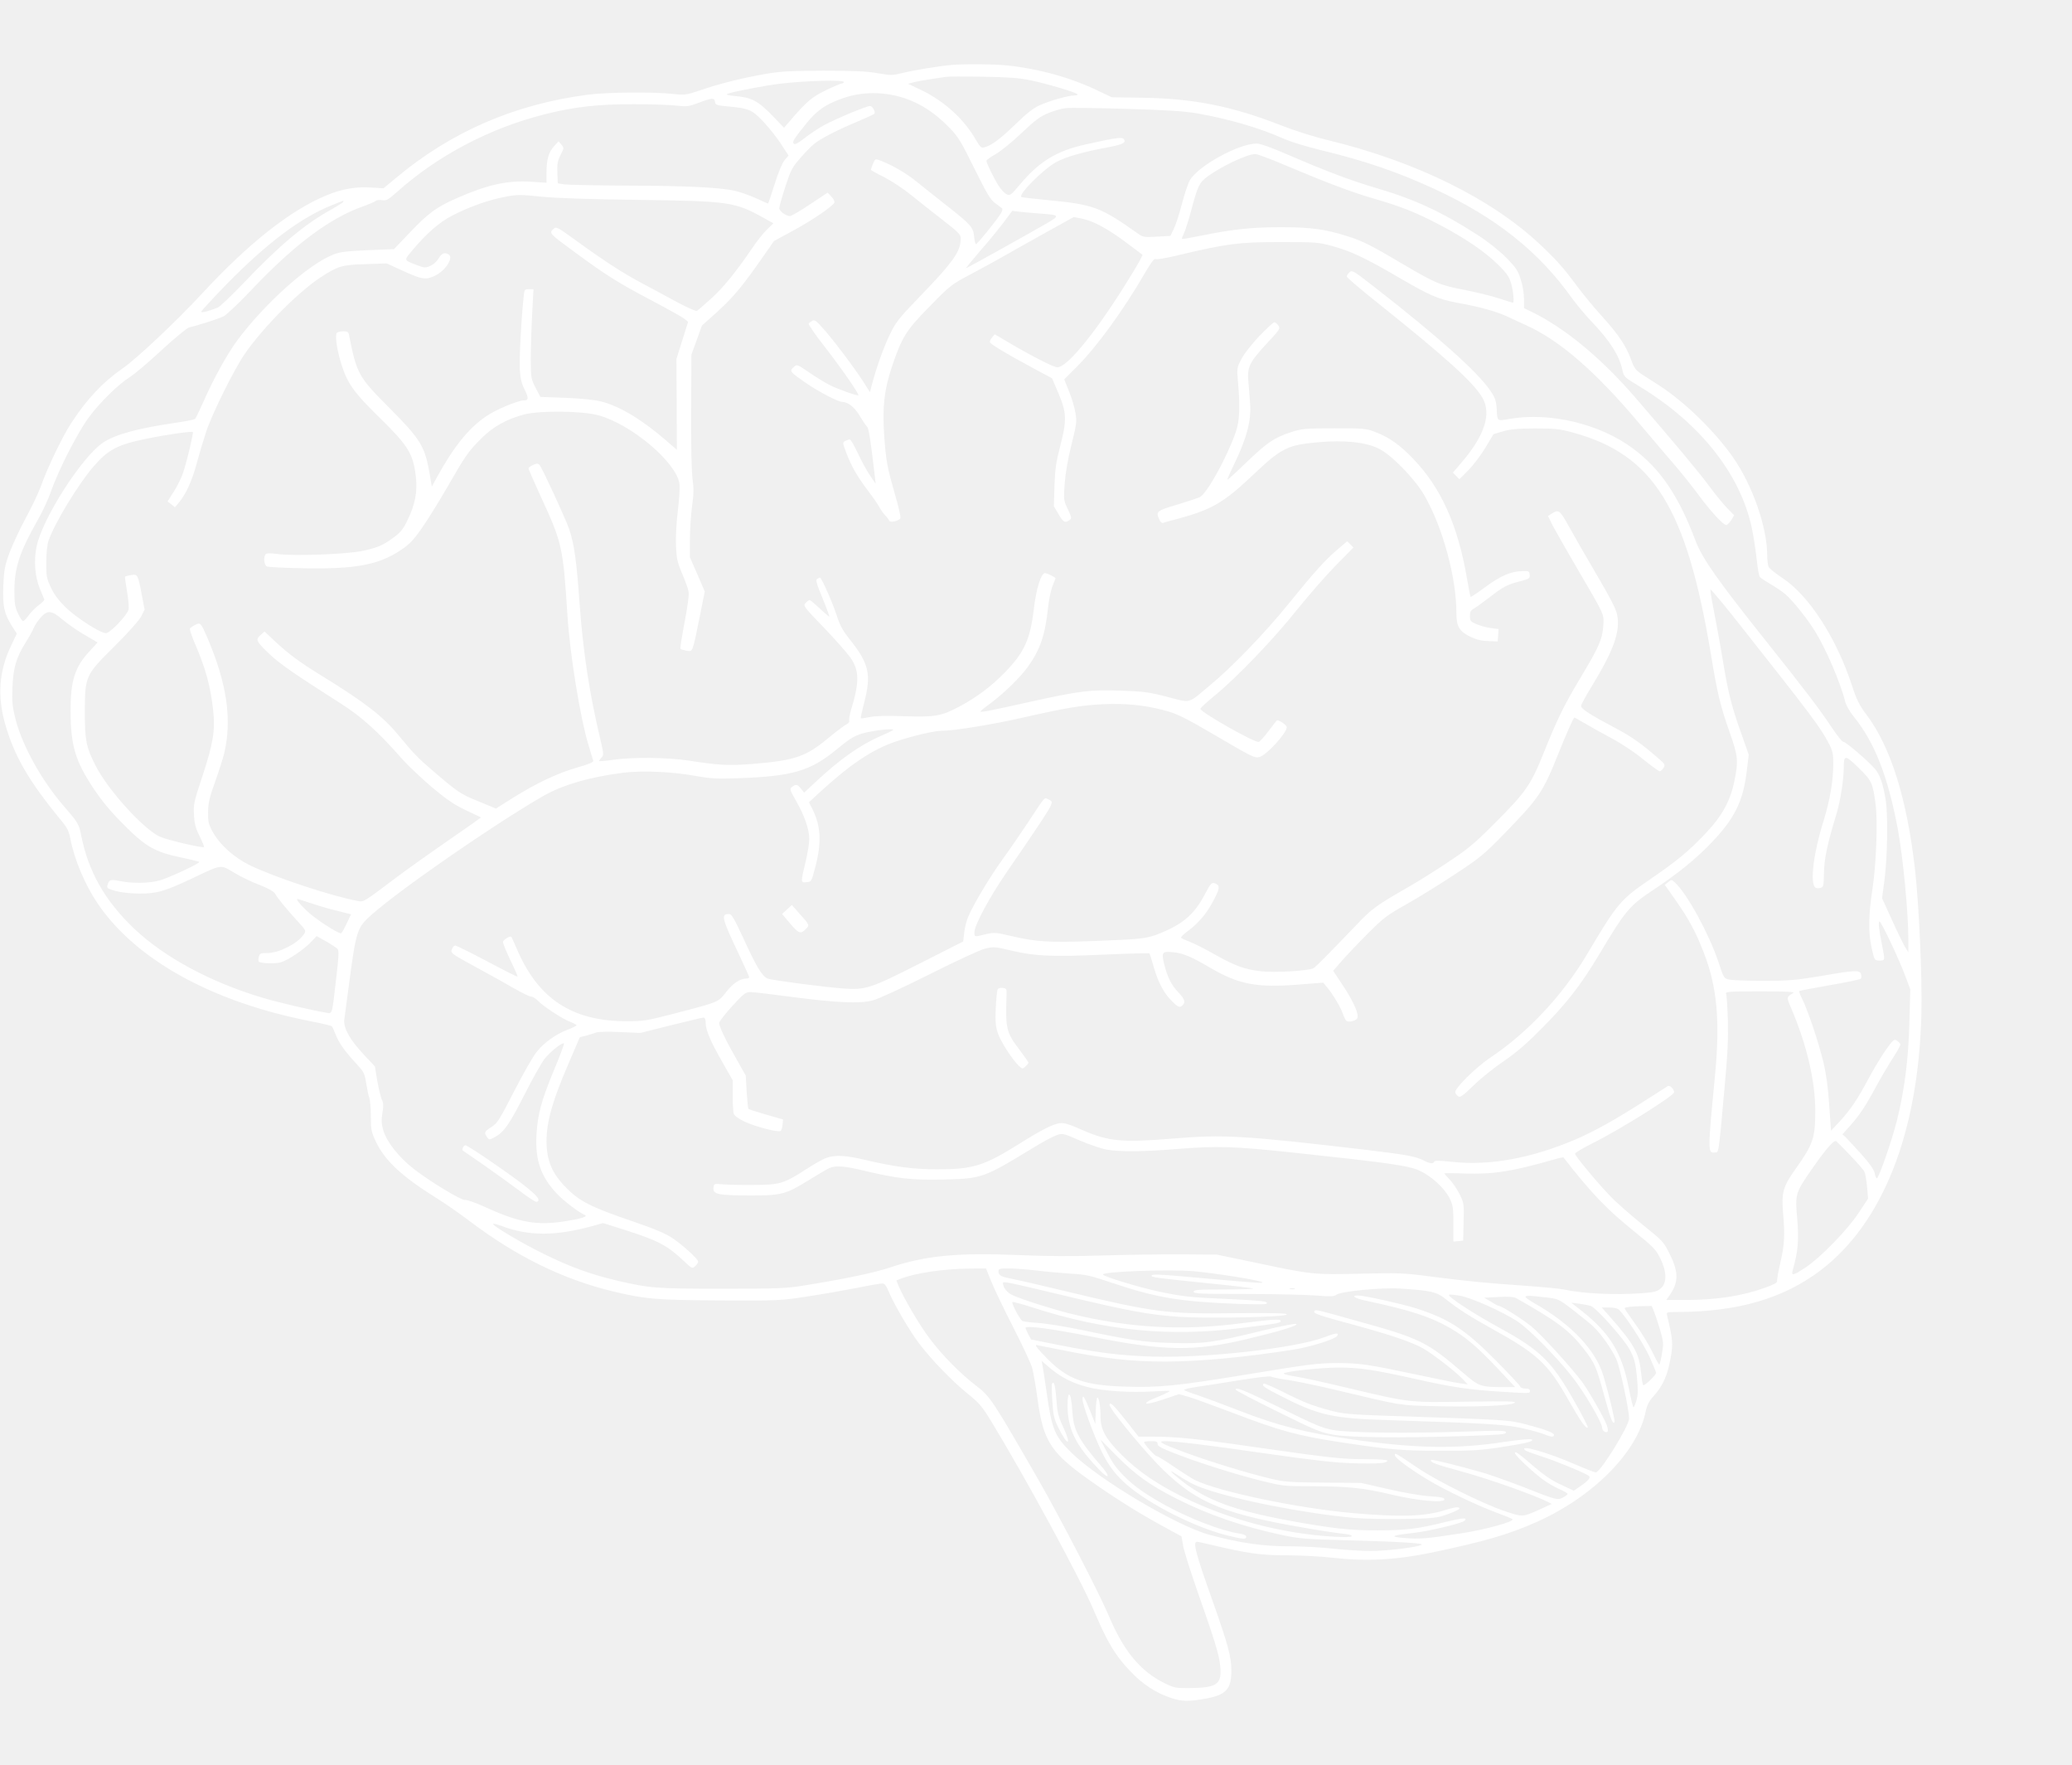
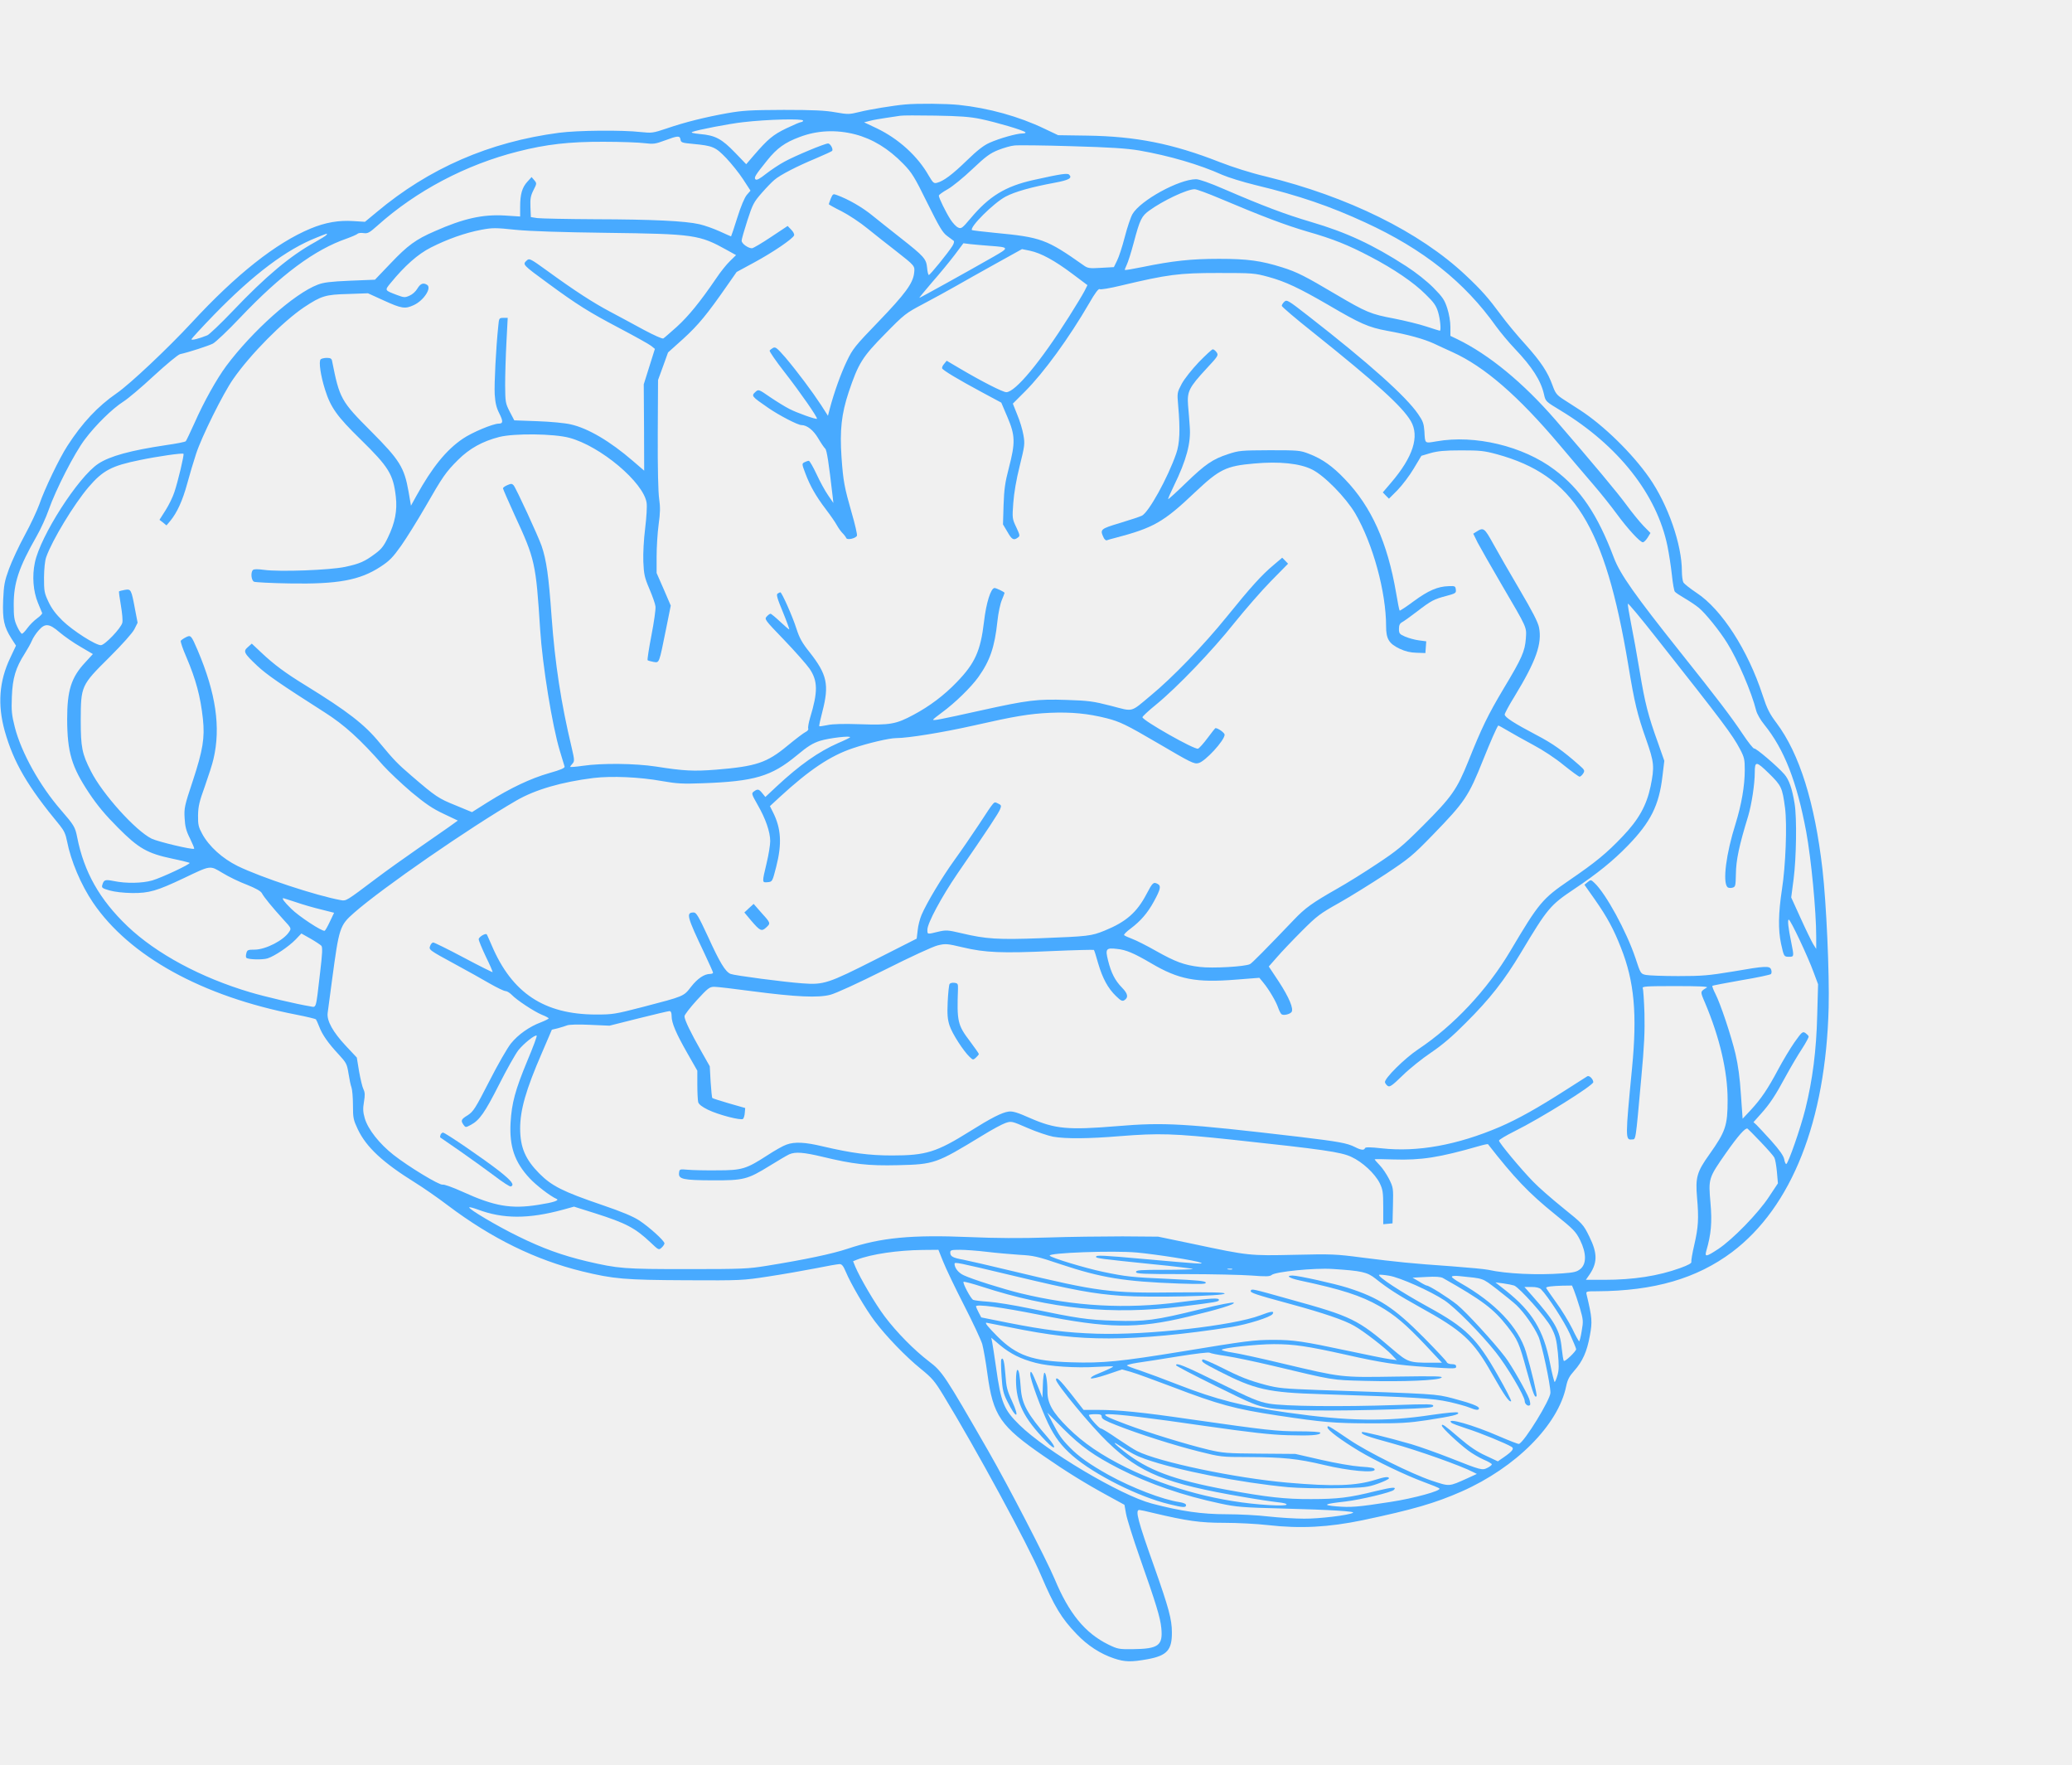
- <svg xmlns="http://www.w3.org/2000/svg" version="1.0" width="1280pt" height="1090pt" viewBox="0 0 1380 1090" preserveAspectRatio="xMidYMid meet">
-   <g transform="translate(0,1090) scale(0.1,-0.1)" fill="#fff" stroke="none">
+ <svg xmlns="http://www.w3.org/2000/svg" version="1.0" width="1280pt" height="1090pt" viewBox="0 0 1450 1090" preserveAspectRatio="xMidYMid meet">
+   <g transform="translate(0,1090) scale(0.1,-0.1)" fill="#48aaff" stroke="none">
    <path d="M6335 10893 c-81 -7 -252 -35 -323 -53 -69 -17 -78 -17 -165 -2 -71 13 -155 17 -362 17 -235 -1 -286 -4 -395 -23 -156 -28 -297 -63 -425 -107 -95 -32 -104 -33 -180 -25 -131 15 -442 12 -572 -5 -488 -64 -911 -248 -1278 -556 l-81 -67 -80 5 c-103 7 -196 -9 -300 -52 -243 -101 -521 -321 -834 -660 -164 -177 -431 -429 -523 -492 -133 -92 -241 -207 -345 -368 -56 -86 -160 -302 -197 -410 -16 -44 -61 -141 -102 -216 -41 -75 -90 -181 -110 -235 -32 -88 -36 -112 -41 -220 -5 -137 6 -185 59 -269 l31 -48 -41 -87 c-77 -162 -89 -326 -38 -510 62 -220 159 -387 386 -661 29 -36 41 -62 50 -110 27 -139 98 -306 182 -430 255 -375 763 -656 1423 -784 72 -14 134 -29 137 -33 3 -4 14 -27 23 -51 22 -58 65 -118 136 -194 54 -59 58 -66 69 -134 6 -39 15 -83 21 -98 5 -14 10 -70 10 -123 0 -90 3 -103 34 -169 60 -126 176 -233 401 -373 55 -34 159 -106 230 -160 305 -230 613 -381 940 -461 219 -53 296 -60 726 -62 387 -2 397 -1 574 26 99 15 248 41 330 57 83 17 159 30 171 30 15 0 26 -13 43 -54 34 -82 139 -262 203 -346 80 -106 218 -249 322 -333 79 -64 97 -85 159 -187 225 -369 592 -1044 681 -1255 94 -220 144 -303 250 -413 77 -81 167 -139 263 -171 75 -25 120 -26 235 -5 135 25 170 64 169 188 0 91 -23 173 -122 454 -118 331 -136 402 -106 402 6 0 50 -9 97 -21 237 -56 327 -69 496 -69 91 0 229 -7 307 -16 228 -26 425 -15 662 34 351 74 507 119 693 201 380 168 677 466 732 736 10 47 22 70 56 108 59 66 90 135 110 247 18 97 16 124 -23 288 -5 21 -3 22 73 22 399 2 698 89 945 274 418 315 656 917 676 1711 6 239 -16 729 -43 965 -54 470 -161 811 -322 1026 -49 65 -66 99 -97 194 -103 316 -287 601 -462 716 -45 30 -87 63 -93 74 -5 10 -10 45 -10 77 0 187 -97 466 -228 654 -120 172 -320 367 -485 474 -40 26 -94 61 -121 78 -42 28 -52 41 -71 94 -34 94 -80 164 -190 287 -56 61 -133 154 -171 206 -89 120 -136 174 -248 279 -322 303 -824 550 -1401 691 -102 24 -230 65 -320 100 -328 129 -587 180 -925 185 l-205 3 -95 45 c-179 86 -391 145 -601 167 -89 9 -285 11 -374 3z m529 -102 c110 -23 296 -78 311 -92 5 -5 -3 -9 -21 -9 -39 0 -160 -34 -229 -65 -41 -18 -86 -53 -158 -123 -103 -100 -165 -146 -210 -157 -22 -6 -28 0 -57 49 -78 138 -212 259 -364 332 l-89 42 39 10 c21 6 73 15 114 21 41 6 86 13 100 15 14 3 124 3 245 1 172 -3 242 -8 319 -24z m-1244 -11 c0 -5 -6 -10 -13 -10 -7 0 -54 -20 -104 -44 -93 -45 -128 -74 -225 -186 l-56 -65 -79 82 c-92 95 -137 120 -244 129 -51 5 -67 10 -54 15 35 14 256 57 355 68 171 20 420 26 420 11z m364 -96 c122 -32 233 -99 338 -207 60 -62 77 -89 167 -272 84 -169 107 -208 138 -231 21 -15 42 -31 47 -35 5 -5 1 -20 -9 -36 -31 -49 -156 -203 -165 -203 -4 0 -10 23 -12 50 -6 63 -20 79 -188 211 -69 54 -159 126 -200 159 -67 54 -161 109 -243 139 -26 10 -29 9 -43 -24 -7 -19 -14 -37 -14 -40 0 -2 40 -25 89 -49 49 -25 131 -79 182 -121 52 -42 139 -111 195 -154 139 -109 137 -107 131 -158 -8 -71 -63 -146 -249 -339 -166 -172 -181 -191 -222 -277 -42 -87 -89 -219 -119 -332 l-13 -50 -48 75 c-63 96 -167 235 -250 333 -58 66 -69 76 -86 67 -10 -6 -21 -14 -24 -19 -3 -5 44 -74 106 -153 109 -140 232 -317 225 -324 -6 -6 -139 41 -193 69 -28 14 -88 51 -134 82 -78 54 -82 56 -101 39 -33 -30 -33 -31 89 -115 74 -51 205 -119 230 -119 39 0 84 -35 118 -93 20 -34 42 -66 49 -72 11 -9 25 -100 52 -335 l5 -45 -37 54 c-21 30 -57 96 -81 148 -24 51 -48 93 -54 93 -6 0 -20 -5 -30 -10 -19 -10 -19 -12 6 -78 33 -88 74 -160 144 -252 32 -42 66 -91 76 -110 11 -20 29 -45 40 -56 12 -12 23 -27 26 -34 5 -17 67 -3 75 16 3 8 -13 78 -36 157 -52 182 -60 222 -72 392 -13 190 0 304 50 455 68 202 95 246 255 408 135 138 145 145 266 209 69 36 170 92 225 123 55 32 183 103 283 159 l184 102 54 -11 c78 -16 173 -68 296 -160 l108 -81 -21 -42 c-12 -23 -60 -103 -107 -177 -200 -317 -377 -530 -440 -530 -24 0 -173 76 -322 164 l-95 56 -18 -22 c-10 -11 -16 -25 -14 -31 4 -13 114 -79 278 -167 l136 -73 43 -101 c55 -129 56 -179 10 -356 -27 -103 -33 -149 -37 -260 l-4 -135 31 -52 c31 -55 44 -62 73 -40 16 11 15 16 -11 72 -28 59 -29 63 -21 170 5 69 21 164 45 259 35 142 37 154 26 216 -6 36 -25 100 -43 142 l-31 78 85 85 c131 131 309 375 452 622 37 65 63 99 70 94 5 -5 72 6 150 25 328 78 406 88 680 88 241 0 254 -1 350 -27 121 -33 216 -78 423 -198 220 -129 278 -155 407 -179 150 -27 258 -57 330 -90 33 -16 91 -42 130 -60 223 -101 459 -305 750 -650 76 -91 182 -214 234 -275 52 -60 126 -153 164 -205 77 -105 164 -200 184 -200 7 0 22 15 33 32 l20 33 -49 50 c-26 27 -80 93 -118 145 -65 89 -236 293 -496 594 -229 264 -467 459 -689 567 l-48 23 0 63 c0 37 -9 90 -22 130 -19 59 -32 78 -97 144 -46 46 -121 106 -191 151 -232 150 -417 236 -665 309 -180 53 -336 112 -605 228 -103 45 -178 71 -200 71 -119 0 -389 -148 -445 -244 -13 -23 -37 -95 -54 -161 -17 -66 -41 -140 -54 -165 l-22 -45 -90 -5 c-81 -5 -93 -3 -121 17 -261 184 -297 197 -623 228 -84 8 -156 17 -159 19 -19 20 152 190 235 234 66 35 180 67 347 98 96 18 122 32 98 56 -12 12 -58 5 -252 -38 -195 -44 -308 -113 -438 -268 -59 -70 -65 -74 -87 -64 -14 6 -38 32 -54 57 -32 50 -81 150 -81 166 0 6 28 26 62 45 34 19 112 83 173 141 93 88 123 110 180 133 38 15 89 30 114 32 25 3 206 1 401 -5 275 -8 381 -15 473 -30 211 -37 420 -98 582 -171 39 -17 144 -50 235 -72 303 -73 518 -147 765 -261 406 -187 694 -416 915 -727 30 -41 88 -111 130 -155 122 -128 183 -223 205 -320 11 -50 12 -50 116 -113 404 -245 674 -587 748 -949 11 -54 25 -145 31 -202 6 -57 15 -110 21 -117 6 -7 36 -27 67 -45 31 -18 77 -48 101 -68 45 -37 145 -160 198 -246 72 -114 171 -344 203 -473 6 -23 31 -67 56 -97 140 -173 228 -398 294 -750 35 -191 70 -555 70 -735 l0 -85 -22 35 c-11 19 -51 100 -87 180 l-66 145 17 130 c19 148 23 428 7 525 -17 106 -39 169 -72 207 -50 57 -199 184 -211 180 -6 -2 -43 45 -83 105 -76 114 -176 246 -433 568 -318 399 -422 546 -466 662 -114 302 -234 480 -416 616 -219 165 -557 246 -826 198 -84 -14 -79 -18 -84 71 -4 53 -10 71 -44 120 -84 123 -344 356 -768 686 -141 110 -151 116 -168 100 -10 -9 -18 -22 -18 -29 0 -6 98 -90 218 -185 444 -355 625 -519 685 -621 62 -107 16 -251 -138 -431 l-58 -68 21 -22 22 -22 60 60 c32 33 84 101 113 150 l54 90 64 19 c50 14 98 19 214 19 133 0 161 -3 250 -27 538 -147 757 -498 920 -1476 43 -262 63 -345 126 -523 55 -157 58 -187 30 -324 -28 -134 -83 -233 -196 -351 -111 -117 -189 -181 -372 -306 -190 -130 -213 -157 -414 -496 -161 -271 -395 -521 -644 -687 -96 -64 -238 -205 -233 -231 2 -8 11 -20 20 -26 14 -9 32 4 105 75 48 47 138 119 198 159 77 52 149 113 240 205 173 172 271 298 390 496 185 309 204 331 370 442 162 108 273 198 376 304 161 166 219 282 243 486 l13 108 -43 122 c-71 197 -92 280 -129 502 -19 116 -47 268 -61 338 -14 70 -24 132 -22 137 2 6 91 -101 198 -237 474 -600 533 -679 587 -781 30 -57 33 -72 33 -145 0 -111 -23 -242 -64 -375 -67 -211 -92 -410 -57 -445 5 -5 20 -7 33 -4 23 6 24 10 26 99 1 93 22 195 86 403 24 81 46 223 46 305 0 80 10 80 98 -6 89 -87 95 -100 114 -244 15 -117 4 -405 -22 -570 -25 -165 -27 -281 -6 -379 20 -90 20 -91 57 -91 34 0 34 3 15 97 -22 107 -28 163 -18 163 12 0 135 -261 174 -369 l31 -83 -6 -217 c-6 -245 -32 -451 -83 -656 -34 -136 -121 -385 -134 -385 -4 0 -11 15 -14 34 -5 24 -32 63 -90 128 -46 51 -93 101 -104 112 l-21 19 50 56 c64 71 102 128 178 269 34 62 84 147 112 189 27 42 48 81 46 86 -2 6 -12 16 -23 24 -19 12 -24 8 -76 -65 -30 -43 -81 -128 -113 -188 -74 -139 -120 -207 -192 -285 l-58 -62 -12 169 c-7 116 -20 207 -38 285 -32 132 -104 348 -141 421 -14 27 -23 52 -21 55 3 2 94 20 203 39 109 18 202 38 207 43 5 5 6 18 2 30 -9 29 -38 28 -268 -12 -170 -28 -214 -32 -382 -32 -104 0 -207 4 -227 8 -36 8 -37 8 -73 118 -62 185 -207 452 -288 527 -23 22 -25 22 -46 5 l-23 -19 74 -105 c84 -120 131 -206 182 -337 93 -234 114 -463 77 -842 -47 -485 -47 -503 -2 -498 30 3 25 -31 67 433 21 225 25 325 22 450 -3 88 -8 167 -12 175 -5 13 24 15 230 15 161 0 230 -3 219 -10 -48 -29 -48 -26 -14 -105 103 -243 159 -481 159 -681 0 -181 -14 -221 -128 -382 -87 -122 -98 -160 -86 -301 13 -147 9 -208 -19 -330 -14 -59 -23 -114 -21 -121 4 -8 -23 -23 -79 -43 -152 -55 -326 -82 -530 -82 l-129 0 16 23 c67 92 68 159 7 282 -41 83 -45 87 -184 199 -78 63 -172 145 -208 183 -85 87 -239 272 -239 287 0 6 48 35 108 65 186 92 552 321 552 344 -1 22 -28 49 -42 41 -7 -4 -74 -47 -149 -95 -200 -128 -336 -204 -463 -259 -297 -127 -576 -178 -827 -150 -82 9 -114 9 -117 1 -5 -16 -28 -14 -70 8 -56 28 -114 38 -387 71 -810 95 -945 103 -1280 75 -340 -28 -431 -20 -605 56 -90 40 -123 50 -152 46 -46 -6 -124 -46 -269 -137 -235 -147 -308 -170 -546 -170 -160 0 -282 16 -487 64 -121 29 -195 33 -252 12 -22 -7 -82 -41 -134 -75 -148 -96 -178 -105 -350 -105 -80 -1 -172 1 -205 4 -59 5 -60 5 -63 -22 -5 -44 28 -51 233 -52 219 -1 246 6 400 101 61 38 123 74 138 81 43 19 102 14 232 -17 216 -52 318 -64 529 -59 256 6 268 11 590 207 66 41 139 80 162 88 42 14 43 14 156 -35 62 -27 143 -54 179 -61 88 -15 246 -14 464 4 276 22 377 19 791 -25 635 -68 759 -86 831 -120 78 -36 164 -116 198 -183 22 -46 25 -63 25 -170 l0 -118 33 3 32 3 3 125 c3 121 2 126 -27 185 -17 33 -46 77 -66 97 -19 20 -35 38 -35 41 0 2 60 2 133 -1 194 -6 320 14 595 93 34 10 63 16 65 14 185 -237 285 -342 467 -489 133 -107 148 -123 178 -183 44 -90 45 -164 3 -200 -25 -21 -44 -26 -127 -32 -177 -13 -393 -3 -519 25 -22 5 -139 16 -260 25 -275 19 -380 30 -625 61 -183 24 -212 25 -470 19 -315 -7 -320 -7 -710 76 l-245 51 -250 2 c-137 0 -374 -3 -525 -8 -184 -6 -364 -5 -545 3 -406 17 -619 -3 -855 -82 -104 -35 -298 -76 -565 -119 -129 -21 -171 -23 -555 -23 -445 0 -482 3 -705 55 -171 41 -308 90 -480 175 -148 72 -351 193 -341 202 2 3 29 -4 59 -15 178 -67 356 -67 598 -1 l76 21 149 -47 c214 -68 279 -102 387 -204 56 -53 57 -54 77 -36 11 10 20 24 20 30 0 18 -105 113 -176 160 -41 27 -120 61 -259 108 -278 95 -353 133 -441 221 -98 99 -133 182 -134 313 0 132 40 272 152 530 l70 163 42 10 c22 6 51 15 64 20 14 6 79 8 160 4 l137 -6 203 51 c112 28 209 51 217 51 10 0 15 -11 15 -35 0 -48 31 -121 111 -261 l69 -121 0 -99 c0 -55 3 -109 6 -121 4 -15 27 -33 68 -53 74 -36 233 -77 246 -64 5 5 11 24 12 42 l3 34 -112 32 c-62 18 -115 35 -118 38 -3 2 -8 54 -12 113 l-6 109 -60 106 c-74 130 -117 219 -117 244 0 10 39 60 86 112 79 86 90 94 123 94 20 0 140 -14 266 -31 306 -40 459 -47 545 -25 39 10 190 79 380 174 185 93 339 164 373 172 54 13 65 12 175 -14 155 -37 273 -42 623 -26 159 7 292 10 294 8 3 -2 16 -44 30 -94 31 -105 68 -174 125 -229 33 -32 44 -38 58 -29 30 19 26 45 -16 88 -49 50 -76 103 -98 191 -20 81 -14 89 63 80 63 -6 119 -30 240 -101 192 -113 313 -136 590 -114 l166 13 28 -34 c39 -47 89 -132 103 -174 7 -20 17 -40 23 -46 12 -12 58 -2 71 14 17 22 -17 103 -88 212 l-71 107 58 66 c32 37 110 119 173 182 106 106 127 122 261 197 80 45 226 136 325 201 166 110 190 130 329 273 227 234 251 269 355 529 51 127 94 225 105 238 1 1 31 -15 66 -36 35 -21 116 -66 179 -100 68 -36 156 -94 214 -142 55 -44 104 -80 110 -80 6 0 17 10 25 22 13 21 11 25 -30 61 -113 99 -183 149 -294 207 -158 83 -225 126 -225 145 0 8 31 66 69 127 151 248 194 370 171 483 -8 38 -47 113 -137 266 -69 117 -151 260 -183 318 -62 112 -68 117 -118 85 l-22 -14 31 -63 c18 -34 92 -164 165 -289 185 -316 177 -298 172 -382 -7 -89 -27 -136 -154 -347 -111 -186 -155 -277 -247 -507 -82 -203 -116 -252 -321 -457 -142 -142 -180 -173 -321 -266 -88 -59 -214 -137 -280 -174 -172 -98 -221 -133 -300 -216 -205 -214 -292 -302 -307 -310 -33 -18 -264 -31 -352 -20 -110 13 -171 36 -308 113 -63 36 -137 73 -164 83 -27 10 -53 22 -57 26 -5 4 16 25 46 47 68 51 118 108 162 189 47 86 52 109 26 123 -29 15 -35 10 -77 -70 -68 -130 -144 -196 -294 -257 -94 -38 -113 -40 -447 -53 -300 -11 -383 -6 -555 35 -98 23 -108 23 -164 10 -77 -19 -74 -19 -74 15 0 45 99 229 209 390 214 311 290 426 300 453 10 25 8 29 -16 40 -30 13 -17 28 -136 -153 -46 -69 -121 -179 -169 -245 -89 -124 -193 -298 -229 -382 -11 -26 -24 -74 -27 -107 l-7 -59 -290 -147 c-328 -166 -360 -177 -508 -166 -128 9 -477 55 -504 66 -37 15 -76 80 -158 260 -66 142 -82 170 -100 170 -56 0 -49 -26 76 -289 32 -68 59 -128 59 -132 0 -5 -9 -9 -21 -9 -40 0 -88 -32 -133 -90 -53 -68 -46 -65 -341 -142 -190 -49 -206 -52 -325 -52 -362 1 -587 150 -729 484 -18 41 -33 76 -35 77 -9 10 -56 -19 -56 -34 0 -10 23 -65 50 -122 28 -57 49 -106 47 -108 -2 -2 -94 44 -203 102 -109 58 -205 105 -212 105 -7 0 -17 -10 -21 -22 -12 -29 -10 -30 174 -130 83 -45 191 -105 242 -135 51 -29 100 -53 111 -53 10 0 29 -12 43 -26 34 -36 156 -117 212 -140 26 -10 47 -22 47 -25 0 -3 -25 -16 -56 -28 -80 -30 -159 -86 -208 -147 -24 -29 -92 -147 -151 -263 -99 -193 -112 -213 -151 -239 -48 -29 -51 -38 -30 -68 14 -19 15 -19 51 0 61 33 97 84 198 283 53 105 114 213 135 240 39 48 118 111 128 101 3 -3 -26 -82 -65 -174 -86 -207 -110 -298 -118 -434 -9 -168 28 -276 133 -389 46 -50 147 -127 189 -145 23 -10 -23 -25 -126 -41 -192 -31 -308 -11 -534 92 -66 30 -128 52 -138 49 -22 -5 -236 124 -343 208 -99 78 -178 178 -201 255 -13 45 -14 68 -6 116 8 47 7 66 -3 87 -8 15 -21 71 -31 125 l-16 98 -76 81 c-91 97 -135 176 -128 231 3 21 17 126 31 233 49 365 53 379 154 468 197 173 807 595 1137 786 132 76 315 129 539 157 126 15 321 7 481 -22 102 -18 144 -20 280 -15 366 13 483 48 661 195 78 65 111 85 163 102 65 20 222 38 209 24 -4 -4 -40 -22 -81 -39 -139 -61 -271 -154 -432 -304 l-79 -74 -21 26 c-24 30 -33 32 -60 12 -17 -13 -16 -17 27 -93 55 -95 88 -189 88 -254 0 -26 -11 -95 -25 -153 -33 -138 -33 -138 7 -134 33 3 33 3 60 108 41 160 35 269 -24 384 l-20 40 68 63 c208 191 354 289 512 342 107 36 255 71 304 71 83 0 328 40 533 86 300 68 397 84 545 91 147 6 263 -5 394 -38 93 -24 136 -44 363 -177 228 -134 250 -145 280 -137 47 11 183 159 183 199 0 13 -46 46 -64 46 -2 0 -27 -31 -55 -69 -28 -38 -59 -72 -67 -75 -24 -9 -389 198 -389 220 0 6 43 46 95 88 149 122 396 380 546 569 76 94 191 227 258 295 l120 122 -20 21 -21 21 -59 -50 c-84 -70 -159 -153 -329 -363 -160 -198 -383 -429 -533 -552 -144 -120 -117 -113 -278 -71 -125 32 -157 36 -309 41 -207 7 -272 -1 -598 -73 -297 -66 -337 -73 -337 -65 0 3 29 26 63 51 88 64 202 175 253 246 82 115 115 211 134 392 6 57 20 123 31 148 10 25 19 47 19 50 0 6 -58 34 -70 34 -26 0 -59 -105 -74 -237 -24 -203 -63 -290 -190 -421 -89 -93 -192 -170 -303 -229 -123 -66 -164 -73 -373 -66 -117 4 -193 2 -229 -6 -30 -6 -56 -10 -58 -8 -2 3 8 48 22 102 49 188 33 260 -88 414 -53 66 -72 100 -93 165 -27 86 -103 256 -113 256 -3 0 -12 -4 -19 -9 -11 -6 -3 -34 37 -130 27 -66 47 -121 44 -121 -3 0 -32 25 -64 55 -32 30 -62 55 -67 55 -5 0 -17 -9 -26 -19 -18 -19 -14 -24 121 -164 76 -79 156 -170 178 -201 58 -85 60 -161 4 -344 -10 -34 -16 -68 -13 -75 3 -8 -5 -18 -18 -24 -13 -6 -70 -49 -128 -97 -144 -119 -218 -144 -500 -167 -155 -12 -224 -9 -420 22 -145 22 -377 25 -512 5 -49 -7 -88 -10 -88 -7 0 2 7 13 16 22 15 17 15 25 -5 111 -75 313 -117 588 -141 918 -20 283 -36 396 -70 495 -25 71 -179 405 -196 424 -11 12 -18 12 -43 1 -17 -7 -31 -17 -31 -23 0 -5 37 -89 81 -186 144 -311 149 -336 179 -801 16 -251 85 -676 138 -850 16 -52 31 -101 33 -109 3 -10 -26 -23 -108 -46 -129 -37 -269 -103 -429 -203 l-111 -70 -116 48 c-119 48 -137 60 -307 206 -98 84 -123 110 -225 233 -103 126 -223 219 -517 400 -142 87 -221 146 -309 229 l-67 63 -27 -24 c-35 -30 -29 -42 64 -130 67 -63 161 -128 473 -327 137 -87 249 -188 411 -373 38 -42 126 -125 195 -184 100 -83 148 -116 227 -153 l99 -47 -64 -46 c-36 -25 -135 -94 -220 -153 -85 -59 -216 -152 -290 -208 -207 -156 -207 -156 -243 -150 -173 31 -560 159 -724 239 -107 53 -200 137 -248 225 -26 48 -30 64 -29 130 1 63 9 96 48 204 25 71 53 157 60 190 52 221 17 460 -111 761 -45 105 -48 108 -83 90 -16 -8 -31 -19 -35 -24 -3 -6 14 -57 39 -114 67 -157 99 -276 116 -433 14 -132 0 -218 -71 -434 -58 -174 -61 -189 -57 -260 3 -59 11 -90 38 -143 18 -37 31 -69 29 -71 -10 -9 -250 48 -297 70 -113 55 -346 314 -426 473 -62 121 -71 167 -71 356 1 240 2 244 200 440 92 92 160 168 175 196 l23 46 -18 94 c-26 139 -28 143 -71 136 -20 -4 -38 -8 -41 -10 -2 -2 4 -47 13 -99 9 -52 14 -107 10 -121 -9 -38 -123 -157 -150 -157 -38 0 -197 102 -268 171 -48 47 -77 86 -99 133 -29 61 -31 75 -31 169 1 64 6 118 16 145 42 118 193 367 295 487 101 118 162 150 359 190 124 26 299 51 306 44 6 -6 -38 -192 -64 -269 -11 -34 -39 -91 -62 -127 l-42 -66 25 -19 24 -20 27 32 c47 57 86 142 118 260 17 63 45 157 62 208 38 118 189 423 260 524 120 173 348 403 497 503 120 79 148 88 306 92 l140 5 112 -51 c123 -56 148 -60 208 -32 69 31 128 120 94 142 -27 17 -47 9 -68 -26 -12 -21 -36 -42 -56 -50 -31 -14 -39 -13 -87 5 -87 33 -87 32 -45 83 99 121 191 203 282 249 114 58 240 103 352 124 79 15 100 15 242 0 102 -10 321 -17 634 -21 616 -8 651 -13 845 -121 l63 -35 -43 -42 c-24 -23 -68 -78 -97 -122 -112 -164 -192 -262 -273 -336 -46 -41 -89 -79 -96 -83 -7 -4 -63 21 -140 62 -70 38 -175 95 -234 126 -117 62 -247 146 -438 285 -116 84 -126 89 -142 74 -33 -30 -35 -28 152 -165 199 -146 282 -198 493 -309 108 -57 209 -113 224 -125 l26 -21 -39 -124 -39 -124 2 -302 1 -302 -79 68 c-160 138 -314 229 -436 256 -37 9 -141 19 -231 22 l-163 6 -32 61 c-30 59 -31 66 -32 186 0 69 4 203 9 298 l9 172 -30 0 c-30 0 -31 -2 -36 -57 -16 -150 -29 -405 -25 -478 4 -61 12 -94 32 -133 28 -56 27 -72 -4 -72 -40 0 -188 -62 -252 -106 -115 -78 -214 -200 -324 -399 l-38 -69 -17 99 c-30 169 -62 220 -261 420 -212 212 -222 230 -274 493 -3 17 -11 22 -37 22 -18 0 -38 -5 -43 -10 -15 -15 0 -116 31 -213 39 -124 84 -187 248 -347 197 -193 229 -244 247 -401 11 -96 -5 -182 -55 -285 -28 -59 -46 -82 -88 -113 -75 -56 -109 -71 -211 -93 -107 -23 -460 -36 -568 -21 -45 6 -71 6 -78 -1 -17 -17 -12 -73 8 -82 9 -4 121 -10 248 -12 338 -6 492 22 637 117 63 41 86 65 145 148 38 54 113 175 167 268 124 216 144 245 230 331 80 80 172 131 290 161 105 26 381 23 489 -6 218 -58 520 -312 541 -455 4 -24 -1 -103 -10 -177 -10 -80 -15 -173 -13 -234 4 -89 8 -110 42 -190 21 -49 41 -105 43 -123 3 -18 -10 -109 -28 -202 -18 -93 -30 -172 -27 -175 3 -3 21 -8 41 -12 42 -6 38 -17 88 230 l33 164 -49 114 -50 114 0 115 c0 63 6 164 14 223 12 85 12 123 4 180 -7 45 -11 215 -10 452 l2 380 35 96 35 97 108 97 c104 95 166 170 307 373 l65 93 120 65 c132 71 273 167 282 191 3 8 -5 25 -20 40 l-25 26 -116 -77 c-64 -43 -124 -78 -133 -79 -26 -1 -73 32 -73 53 0 10 18 73 40 141 37 114 45 129 100 192 33 38 73 79 89 92 40 35 159 96 289 150 61 26 114 50 116 54 8 13 -14 51 -29 51 -24 0 -230 -86 -305 -127 -36 -19 -94 -58 -129 -85 -44 -35 -66 -47 -74 -39 -12 12 -2 29 82 133 68 85 124 125 226 163 123 47 256 53 389 19z m-1222 -36 c3 -21 10 -24 88 -31 138 -13 157 -21 232 -99 36 -38 90 -105 118 -148 l52 -80 -26 -30 c-16 -19 -42 -81 -67 -161 -22 -71 -42 -129 -43 -129 -2 0 -37 16 -79 35 -42 19 -106 42 -142 50 -99 23 -328 34 -730 35 -198 1 -380 5 -405 8 l-45 7 -3 70 c-2 58 1 78 21 118 24 47 24 48 6 70 l-19 22 -29 -32 c-37 -40 -51 -88 -51 -176 l0 -68 -107 7 c-155 9 -288 -20 -491 -110 -132 -57 -190 -100 -307 -223 l-111 -116 -174 -7 c-139 -6 -186 -12 -227 -28 -165 -63 -456 -323 -640 -569 -67 -91 -156 -249 -223 -401 -29 -64 -56 -121 -60 -125 -4 -5 -65 -17 -136 -27 -249 -37 -396 -77 -477 -131 -140 -93 -404 -504 -443 -691 -20 -94 -12 -201 22 -283 14 -33 27 -64 29 -70 2 -5 -14 -22 -35 -37 -22 -16 -52 -46 -68 -68 -15 -21 -32 -39 -38 -40 -6 0 -22 24 -35 53 -20 43 -23 68 -23 152 0 152 36 259 159 475 30 52 68 136 85 185 49 141 181 399 254 495 75 100 191 214 269 264 31 19 127 100 214 181 87 80 169 148 183 151 63 14 198 58 230 74 19 10 105 91 190 181 287 302 521 476 747 554 36 13 70 28 75 33 6 6 25 8 43 5 28 -4 40 2 96 52 271 243 619 427 984 519 196 50 359 69 600 68 121 0 250 -5 287 -10 60 -7 73 -6 140 19 91 34 106 35 110 7z m3778 -414 c293 -124 455 -185 608 -230 182 -52 286 -94 442 -176 165 -86 304 -181 386 -263 59 -57 75 -81 88 -125 15 -49 22 -130 12 -130 -3 0 -44 13 -93 29 -48 16 -150 41 -226 56 -165 31 -194 43 -413 172 -211 125 -268 154 -370 186 -149 47 -244 60 -444 60 -194 0 -324 -14 -538 -58 -64 -13 -118 -22 -120 -20 -2 2 4 17 12 34 9 17 32 89 51 161 42 158 54 182 108 221 95 69 264 149 317 149 14 0 95 -30 180 -66z m-6255 -253 c-3 -6 -39 -28 -80 -51 -173 -95 -346 -240 -576 -482 -84 -88 -164 -164 -178 -170 -57 -23 -111 -37 -111 -28 0 5 72 83 160 174 275 282 504 454 714 537 82 33 79 32 71 20z m4640 -77 c139 -10 140 -12 28 -76 -180 -103 -514 -288 -519 -288 -3 0 37 48 88 108 52 59 122 144 157 190 l63 84 47 -6 c25 -3 87 -8 136 -12z m-6508 -2704 c32 -27 97 -73 146 -101 l87 -51 -54 -59 c-98 -105 -126 -196 -126 -397 1 -232 31 -332 153 -516 58 -87 115 -155 202 -242 145 -146 206 -181 383 -218 63 -13 116 -27 119 -29 8 -8 -194 -103 -262 -123 -70 -20 -184 -22 -269 -4 -61 12 -69 9 -80 -27 -6 -20 -1 -24 51 -39 36 -10 96 -17 158 -18 119 -1 173 15 361 104 193 92 181 90 272 36 42 -26 119 -63 170 -82 60 -24 96 -44 104 -58 14 -28 78 -105 150 -184 57 -62 58 -63 41 -88 -38 -59 -163 -123 -240 -124 -48 0 -53 -2 -59 -25 -4 -14 -4 -29 0 -32 12 -13 115 -15 149 -4 51 17 147 82 195 131 l41 43 64 -36 c35 -20 69 -43 76 -50 9 -11 7 -54 -9 -188 -31 -266 -24 -243 -73 -235 -82 13 -314 67 -417 98 -344 102 -655 269 -857 461 -196 187 -305 380 -353 624 -14 71 -22 84 -113 189 -148 170 -277 401 -323 579 -22 87 -25 115 -21 215 5 129 26 201 90 301 19 30 42 71 50 90 8 20 29 52 47 72 45 52 74 50 147 -13z m1654 -1888 c46 -16 125 -39 176 -51 l91 -23 -29 -61 c-16 -34 -32 -63 -37 -65 -18 -6 -181 101 -234 154 -50 49 -68 74 -55 74 2 0 41 -13 88 -28z m10250 -1677 c47 -49 91 -99 96 -110 6 -11 14 -56 18 -100 l7 -80 -63 -95 c-75 -114 -253 -297 -354 -364 -85 -56 -97 -58 -84 -13 34 117 41 199 29 336 -15 170 -14 173 109 349 85 121 135 177 150 170 3 -2 45 -43 92 -93z m-5721 -837 c18 -46 83 -182 145 -303 62 -121 120 -245 129 -275 8 -30 25 -124 36 -208 40 -293 89 -365 397 -577 153 -106 294 -193 445 -275 l117 -64 11 -62 c6 -35 49 -172 96 -306 114 -323 144 -421 151 -495 12 -122 -20 -145 -202 -147 -94 -1 -104 1 -168 32 -163 80 -276 217 -377 460 -58 137 -322 648 -464 895 -305 530 -321 555 -416 627 -103 79 -224 201 -309 314 -65 86 -171 266 -206 349 l-15 37 27 11 c101 39 285 66 459 68 l111 1 33 -82z m305 68 c66 -8 169 -17 229 -21 98 -5 128 -12 285 -65 288 -96 447 -122 830 -136 162 -5 193 -4 189 7 -4 11 -58 16 -249 25 -274 12 -306 16 -471 50 -123 26 -363 98 -372 113 -13 20 445 37 609 22 140 -13 413 -56 448 -71 26 -11 -10 -9 -390 25 -299 27 -343 29 -343 16 0 -10 27 -14 389 -51 155 -15 285 -31 288 -34 4 -3 -84 -6 -195 -6 -173 0 -202 -2 -202 -15 0 -13 45 -15 343 -15 188 0 398 -5 466 -10 101 -8 128 -7 140 4 27 23 299 50 425 42 205 -13 244 -22 301 -67 89 -71 160 -116 311 -200 299 -165 372 -231 504 -464 87 -153 123 -205 135 -194 3 4 -38 85 -92 179 -148 261 -225 336 -488 480 -188 103 -356 213 -344 225 3 2 34 0 69 -6 76 -12 289 -107 389 -173 76 -51 252 -229 358 -362 79 -99 203 -308 203 -342 0 -22 25 -41 37 -28 4 4 1 23 -6 44 -18 48 -124 235 -168 292 -80 105 -273 315 -336 366 -64 51 -196 134 -213 134 -4 0 -28 12 -53 28 l-46 27 95 5 c66 4 102 1 117 -7 276 -156 355 -216 450 -337 75 -96 84 -117 137 -311 45 -164 58 -196 69 -178 5 8 -36 181 -74 308 -52 173 -215 345 -461 484 -32 18 -58 37 -58 42 0 7 21 8 53 5 176 -18 156 -11 263 -92 54 -42 116 -92 137 -112 54 -52 122 -149 153 -218 24 -55 84 -334 84 -394 0 -48 -182 -344 -220 -358 -5 -2 -66 22 -136 52 -185 81 -379 136 -337 96 4 -5 53 -23 108 -41 90 -28 278 -105 314 -128 19 -12 4 -31 -55 -72 l-42 -29 -85 40 c-60 27 -113 63 -182 122 -107 92 -125 104 -125 88 0 -14 112 -120 184 -174 28 -21 77 -50 109 -64 31 -13 57 -28 57 -33 0 -5 -14 -16 -30 -24 -38 -19 -43 -18 -263 69 -92 36 -213 79 -270 96 -174 50 -340 90 -345 85 -14 -14 30 -30 214 -80 172 -47 482 -157 563 -200 l26 -13 -65 -30 c-134 -60 -123 -59 -251 -17 -140 47 -451 201 -577 287 -151 102 -152 102 -152 85 0 -18 98 -91 223 -166 112 -67 324 -169 452 -216 55 -20 104 -40 108 -45 16 -15 -179 -69 -343 -94 -232 -36 -277 -39 -377 -31 -103 9 -89 17 62 34 104 12 322 64 339 81 23 23 -10 20 -126 -8 -184 -46 -266 -56 -453 -56 -182 -1 -312 14 -590 65 -375 70 -553 137 -721 270 -66 52 -85 75 -36 43 83 -54 124 -76 187 -98 223 -79 669 -166 1002 -197 68 -6 218 -9 335 -7 202 4 217 6 291 32 42 15 77 32 77 37 0 14 -29 11 -95 -10 -137 -43 -295 -48 -615 -20 -366 32 -900 144 -1053 221 -20 10 -83 50 -139 88 -56 39 -107 70 -114 70 -12 0 -84 80 -84 94 0 3 20 6 45 6 37 0 45 -3 45 -19 0 -14 24 -27 103 -58 156 -62 405 -141 577 -184 152 -38 157 -39 345 -39 243 -1 345 -11 530 -55 175 -42 355 -58 355 -33 0 12 -20 16 -98 21 -58 4 -173 24 -278 48 l-179 41 -250 2 c-232 2 -258 4 -360 28 -153 37 -415 117 -574 177 -143 53 -175 71 -125 71 73 0 281 -25 674 -82 322 -46 463 -62 582 -65 159 -5 228 0 228 17 0 6 -61 10 -149 10 -157 0 -226 8 -766 85 -335 49 -496 65 -646 65 l-96 0 -86 110 c-79 100 -107 127 -107 101 0 -28 246 -326 361 -436 226 -218 408 -292 949 -384 96 -17 205 -33 242 -37 41 -4 65 -11 61 -17 -4 -6 -48 -7 -122 -3 -339 20 -691 112 -996 261 -178 88 -303 173 -411 280 -108 107 -144 171 -144 254 0 70 -10 131 -21 131 -4 0 -10 -39 -11 -87 l-3 -88 -34 85 c-39 97 -51 116 -51 78 0 -35 72 -231 125 -343 47 -97 94 -159 171 -226 152 -132 463 -288 677 -339 98 -24 117 -25 117 -6 0 9 -17 16 -47 21 -116 17 -332 100 -495 190 -129 72 -209 128 -271 192 -59 60 -77 87 -123 176 l-35 68 113 -114 c125 -124 211 -186 390 -278 212 -108 447 -189 712 -245 108 -23 155 -27 431 -34 346 -9 514 -20 493 -30 -29 -17 -238 -42 -342 -41 -61 0 -172 7 -246 15 -74 9 -208 16 -297 16 -172 0 -319 21 -523 75 -217 57 -740 367 -926 550 -110 108 -129 155 -164 405 -11 74 -22 151 -26 170 l-7 35 61 -52 c74 -61 145 -97 250 -124 96 -25 282 -37 427 -28 61 3 112 5 114 3 4 -4 -37 -23 -122 -58 -21 -9 -36 -20 -33 -25 4 -5 52 6 112 26 l106 36 61 -17 c33 -9 164 -57 291 -105 321 -123 438 -155 736 -200 317 -48 402 -55 650 -55 207 -1 268 3 395 22 181 28 231 40 218 53 -6 6 -72 0 -184 -16 -319 -49 -587 -44 -1009 16 -313 44 -502 93 -759 193 -102 40 -224 85 -271 101 -47 15 -89 31 -93 35 -5 4 29 13 75 20 46 6 175 27 288 45 113 18 210 30 215 25 6 -4 57 -15 116 -23 58 -9 202 -39 320 -67 441 -105 413 -101 655 -107 266 -7 505 3 531 22 15 11 -39 12 -317 8 -389 -6 -375 -8 -797 92 -150 36 -306 70 -348 76 -41 6 -75 15 -75 19 0 13 243 40 365 40 140 0 234 -14 504 -74 242 -55 361 -73 566 -86 206 -13 205 -13 205 5 0 10 -10 15 -30 15 -18 0 -33 6 -36 15 -3 8 -76 86 -162 173 -206 207 -312 277 -533 347 -92 29 -344 85 -384 85 -51 0 -22 -19 53 -35 287 -61 425 -105 555 -179 107 -61 184 -126 321 -271 l117 -125 -79 0 c-150 0 -161 4 -264 92 -247 212 -288 232 -723 352 -267 75 -267 75 -272 59 -5 -13 32 -26 280 -93 228 -62 375 -112 444 -152 66 -37 217 -154 263 -203 l35 -37 -50 7 c-27 3 -162 31 -300 60 -300 64 -373 75 -513 75 -135 0 -196 -8 -632 -80 -442 -72 -562 -84 -783 -77 -273 8 -383 47 -518 182 -66 67 -89 95 -76 95 2 0 71 -14 153 -30 294 -60 473 -80 705 -80 230 0 535 29 857 80 116 19 274 69 288 91 14 23 -10 20 -88 -10 -191 -72 -786 -139 -1143 -128 -212 7 -358 25 -618 76 l-190 38 -18 34 c-10 19 -18 38 -19 43 0 18 173 -5 440 -58 483 -97 686 -100 1040 -15 217 52 335 88 324 99 -5 5 -104 -14 -234 -46 -317 -78 -388 -87 -600 -80 -186 5 -263 17 -595 86 -110 23 -240 44 -290 47 -49 3 -97 9 -105 13 -17 9 -75 118 -67 126 3 3 61 -12 129 -34 479 -156 909 -199 1393 -139 252 31 265 34 265 47 0 15 -50 12 -271 -16 -382 -50 -740 -30 -1118 62 -123 30 -338 98 -397 126 -37 17 -64 51 -64 80 0 14 19 10 405 -82 434 -104 567 -128 766 -142 204 -13 719 -2 719 16 0 8 -87 10 -337 8 -466 -6 -543 4 -1143 148 -157 38 -314 74 -350 81 -73 13 -90 23 -90 50 0 17 8 19 68 19 37 0 121 -6 187 -14z m1718 -123 c-7 -2 -21 -2 -30 0 -10 3 -4 5 12 5 17 0 24 -2 18 -5z m1973 -113 c38 -15 222 -221 259 -292 30 -57 37 -83 47 -177 8 -87 8 -120 -2 -156 -7 -25 -16 -47 -20 -50 -3 -2 -19 58 -33 133 -45 230 -125 360 -307 505 l-75 59 55 -7 c30 -4 64 -11 76 -15z m419 -34 c8 -19 26 -74 41 -123 24 -83 25 -92 13 -160 -6 -40 -15 -73 -18 -73 -3 0 -25 39 -48 88 -24 48 -74 131 -113 184 -38 53 -70 99 -70 102 0 8 41 13 113 15 l68 1 14 -34z m-231 8 c47 -47 164 -227 202 -312 24 -53 44 -102 44 -107 0 -15 -78 -90 -86 -82 -4 3 -10 43 -15 88 -12 125 -47 186 -207 368 l-54 61 50 0 c33 0 56 -6 66 -16z" />
    <path d="M8389 9090 c-49 -52 -100 -116 -119 -151 -32 -61 -33 -62 -25 -153 15 -168 11 -265 -14 -336 -60 -172 -192 -410 -240 -434 -14 -7 -83 -30 -153 -51 -137 -41 -141 -45 -116 -100 6 -14 17 -24 24 -21 7 3 32 10 56 16 271 71 340 110 563 322 169 159 215 182 412 199 175 16 320 1 405 -42 87 -43 236 -196 302 -307 124 -213 216 -549 216 -790 0 -88 20 -121 95 -157 41 -19 75 -27 119 -28 l61 -2 3 41 3 41 -53 7 c-29 4 -72 16 -95 26 -39 17 -43 22 -43 54 0 26 6 38 22 47 12 6 59 40 105 75 99 76 118 86 206 109 63 17 68 20 65 44 -3 24 -6 26 -50 24 -77 -2 -143 -31 -244 -105 -52 -39 -97 -68 -99 -66 -3 2 -14 58 -25 124 -60 351 -172 602 -358 795 -86 91 -160 143 -252 178 -62 24 -74 25 -275 25 -199 -1 -214 -2 -290 -27 -109 -36 -158 -69 -297 -203 -66 -64 -121 -114 -123 -112 -2 2 16 44 40 93 88 180 120 301 111 413 -3 43 -8 111 -12 152 -7 95 7 123 128 254 83 89 86 94 72 115 -8 11 -20 21 -27 21 -6 0 -50 -41 -98 -90z" />
    <path d="M5241 5270 l-32 -30 47 -56 c63 -74 74 -79 107 -48 31 29 31 30 -39 107 l-50 57 -33 -30z" />
    <path d="M6645 4739 c-4 -6 -10 -62 -13 -124 -4 -90 -1 -122 13 -166 18 -56 97 -178 140 -219 24 -23 25 -23 45 -5 11 10 20 21 20 25 0 3 -27 42 -60 86 -89 117 -94 140 -86 369 1 36 -1 40 -26 43 -14 2 -29 -2 -33 -9z" />
    <path d="M3083 3685 c-3 -9 -4 -17 -2 -19 2 -1 65 -45 139 -96 74 -52 182 -129 239 -172 57 -44 109 -77 115 -75 29 10 8 38 -79 107 -106 83 -379 270 -395 270 -6 0 -13 -7 -17 -15z" />
    <path d="M7007 2113 c-3 -5 -2 -58 2 -118 6 -95 12 -119 40 -175 62 -126 91 -124 33 2 -34 73 -40 98 -46 184 -7 92 -16 128 -29 107z" />
    <path d="M8416 2113 c-13 -14 -1 -23 112 -81 254 -130 344 -151 722 -162 654 -21 778 -29 890 -54 58 -13 123 -31 144 -40 45 -19 66 -20 66 -5 0 15 -57 36 -184 70 -120 31 -116 31 -936 58 -244 9 -286 13 -370 35 -122 33 -175 53 -319 126 -65 32 -121 56 -125 53z" />
    <path d="M8230 2072 c0 -4 125 -70 278 -145 253 -125 285 -138 372 -154 111 -19 438 -23 878 -9 231 8 272 11 272 24 0 13 -32 14 -262 6 -383 -13 -784 -9 -888 10 -73 13 -121 33 -350 146 -246 121 -300 143 -300 122z" />
    <path d="M7110 1968 c1 -158 53 -264 211 -428 67 -70 78 -49 12 26 -141 162 -181 234 -189 341 -7 99 -14 133 -24 133 -6 0 -10 -33 -10 -72z" />
  </g>
</svg>
